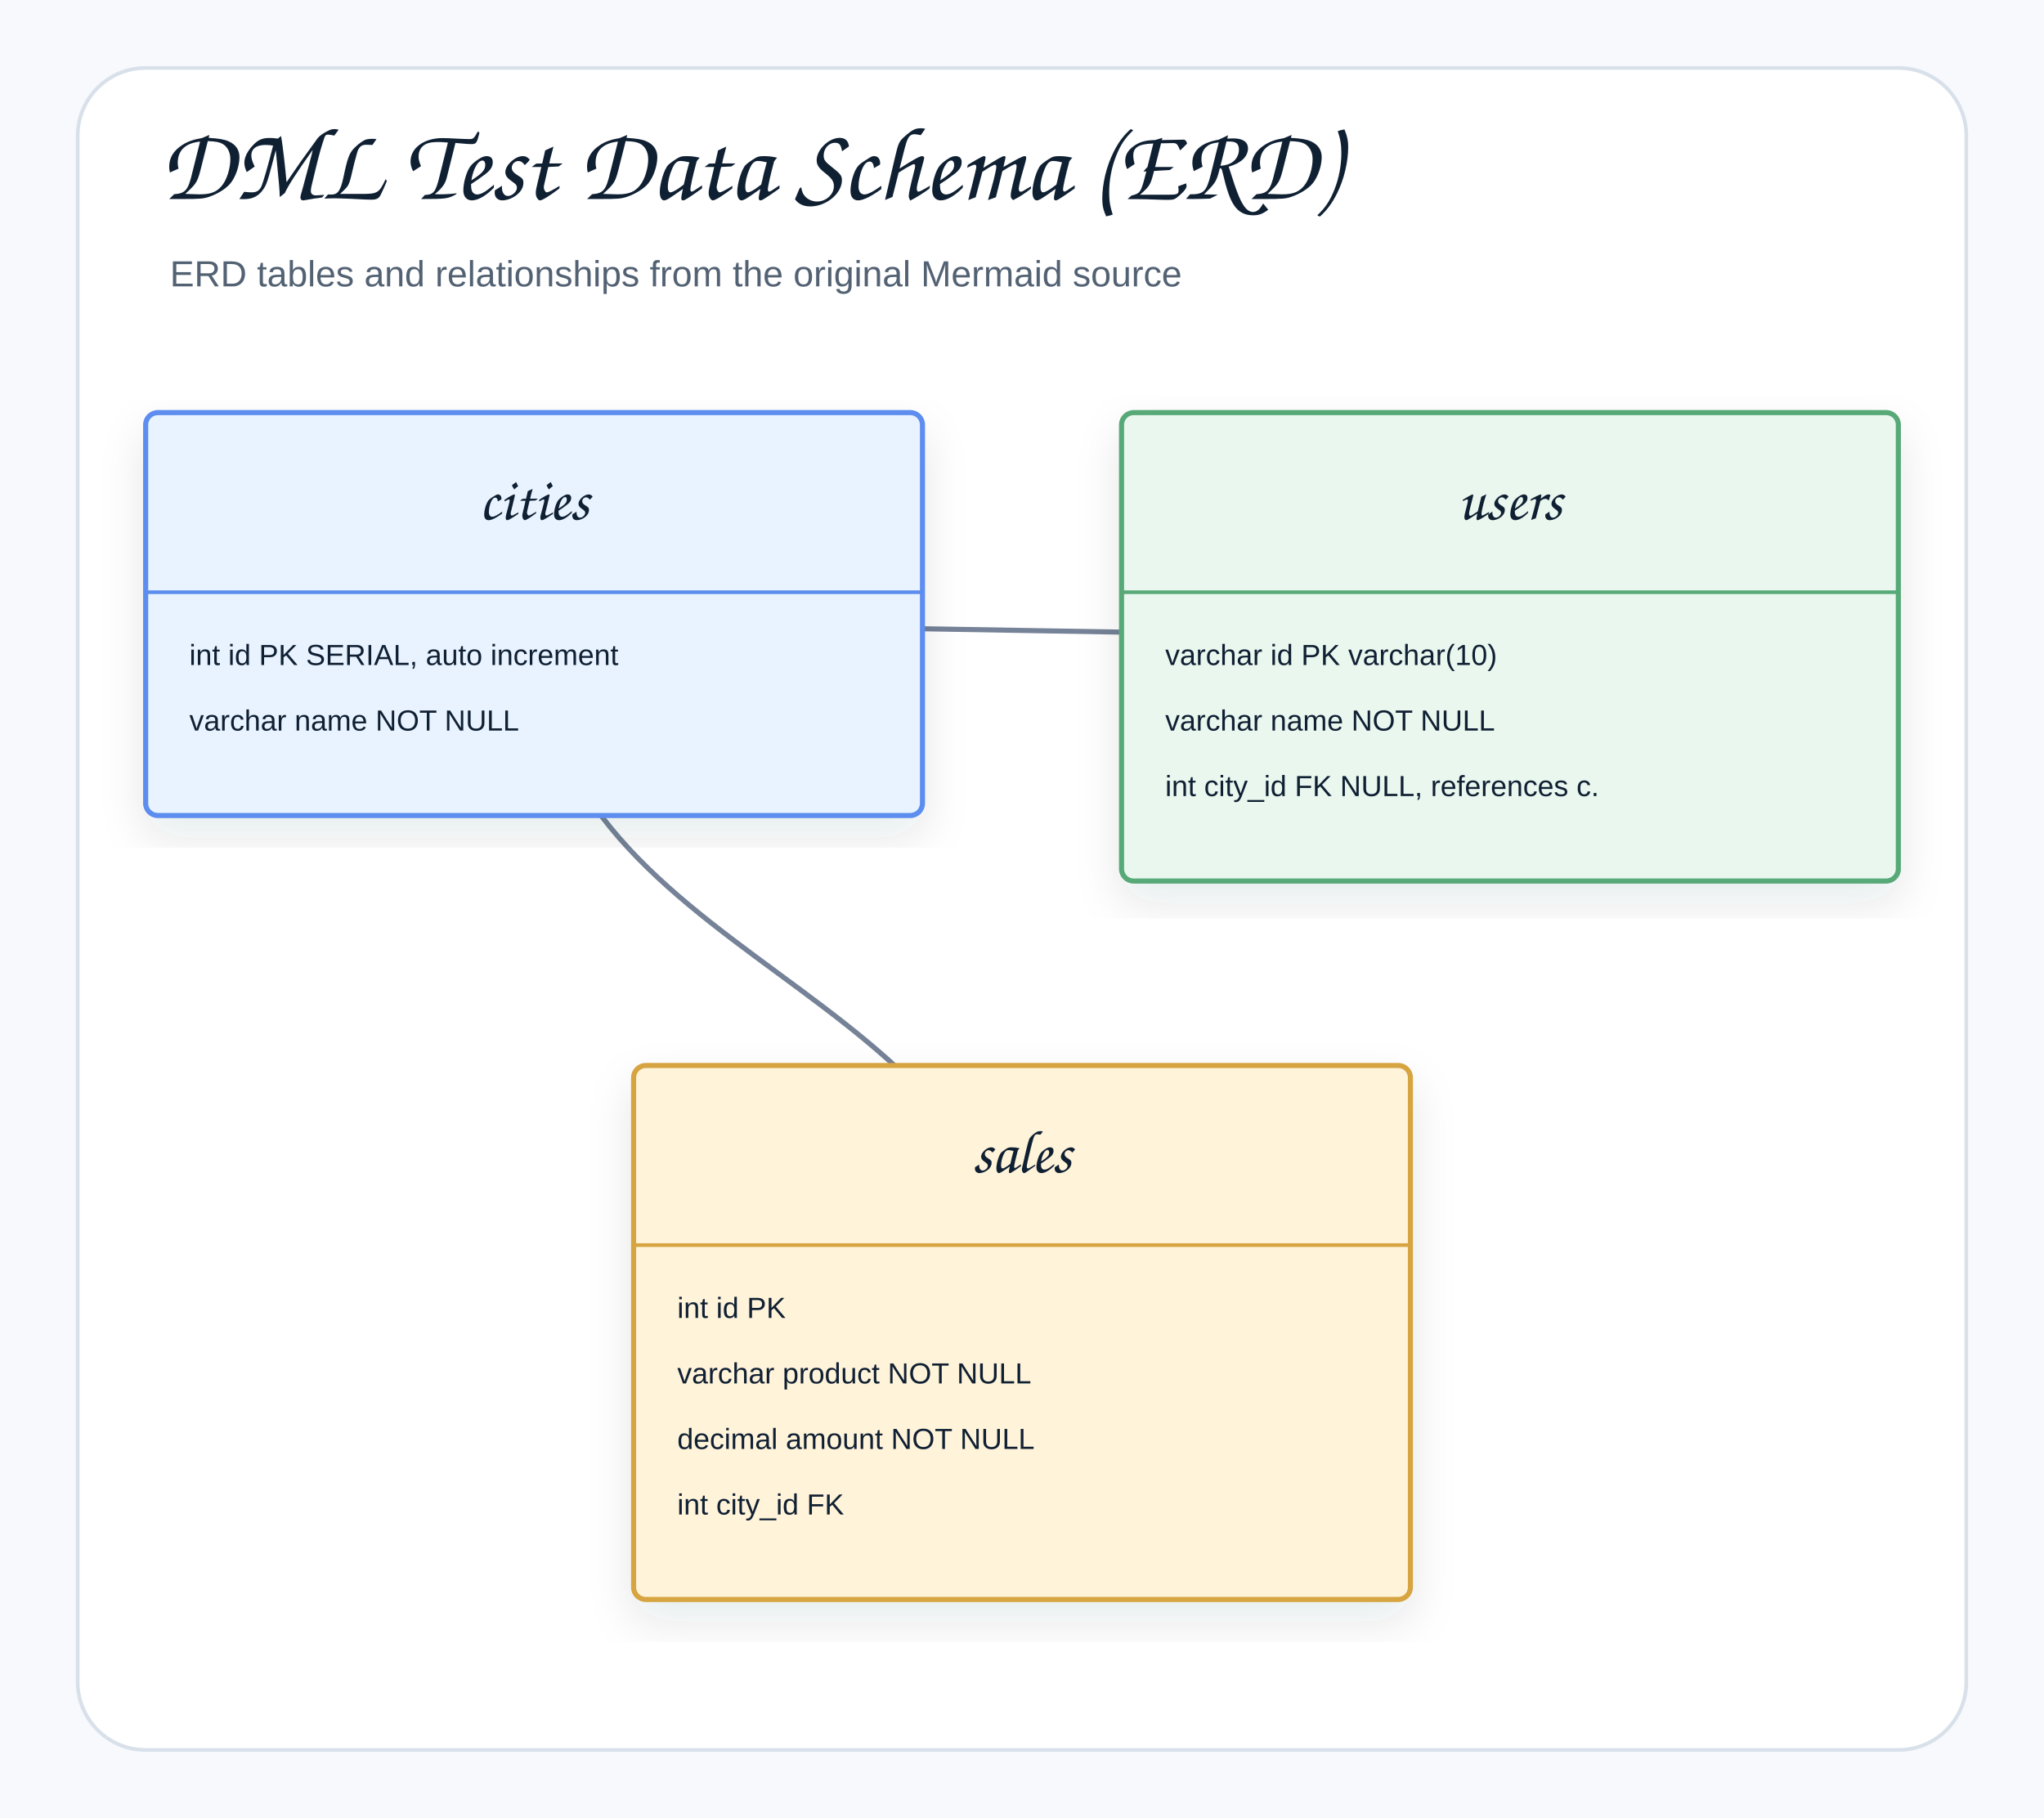
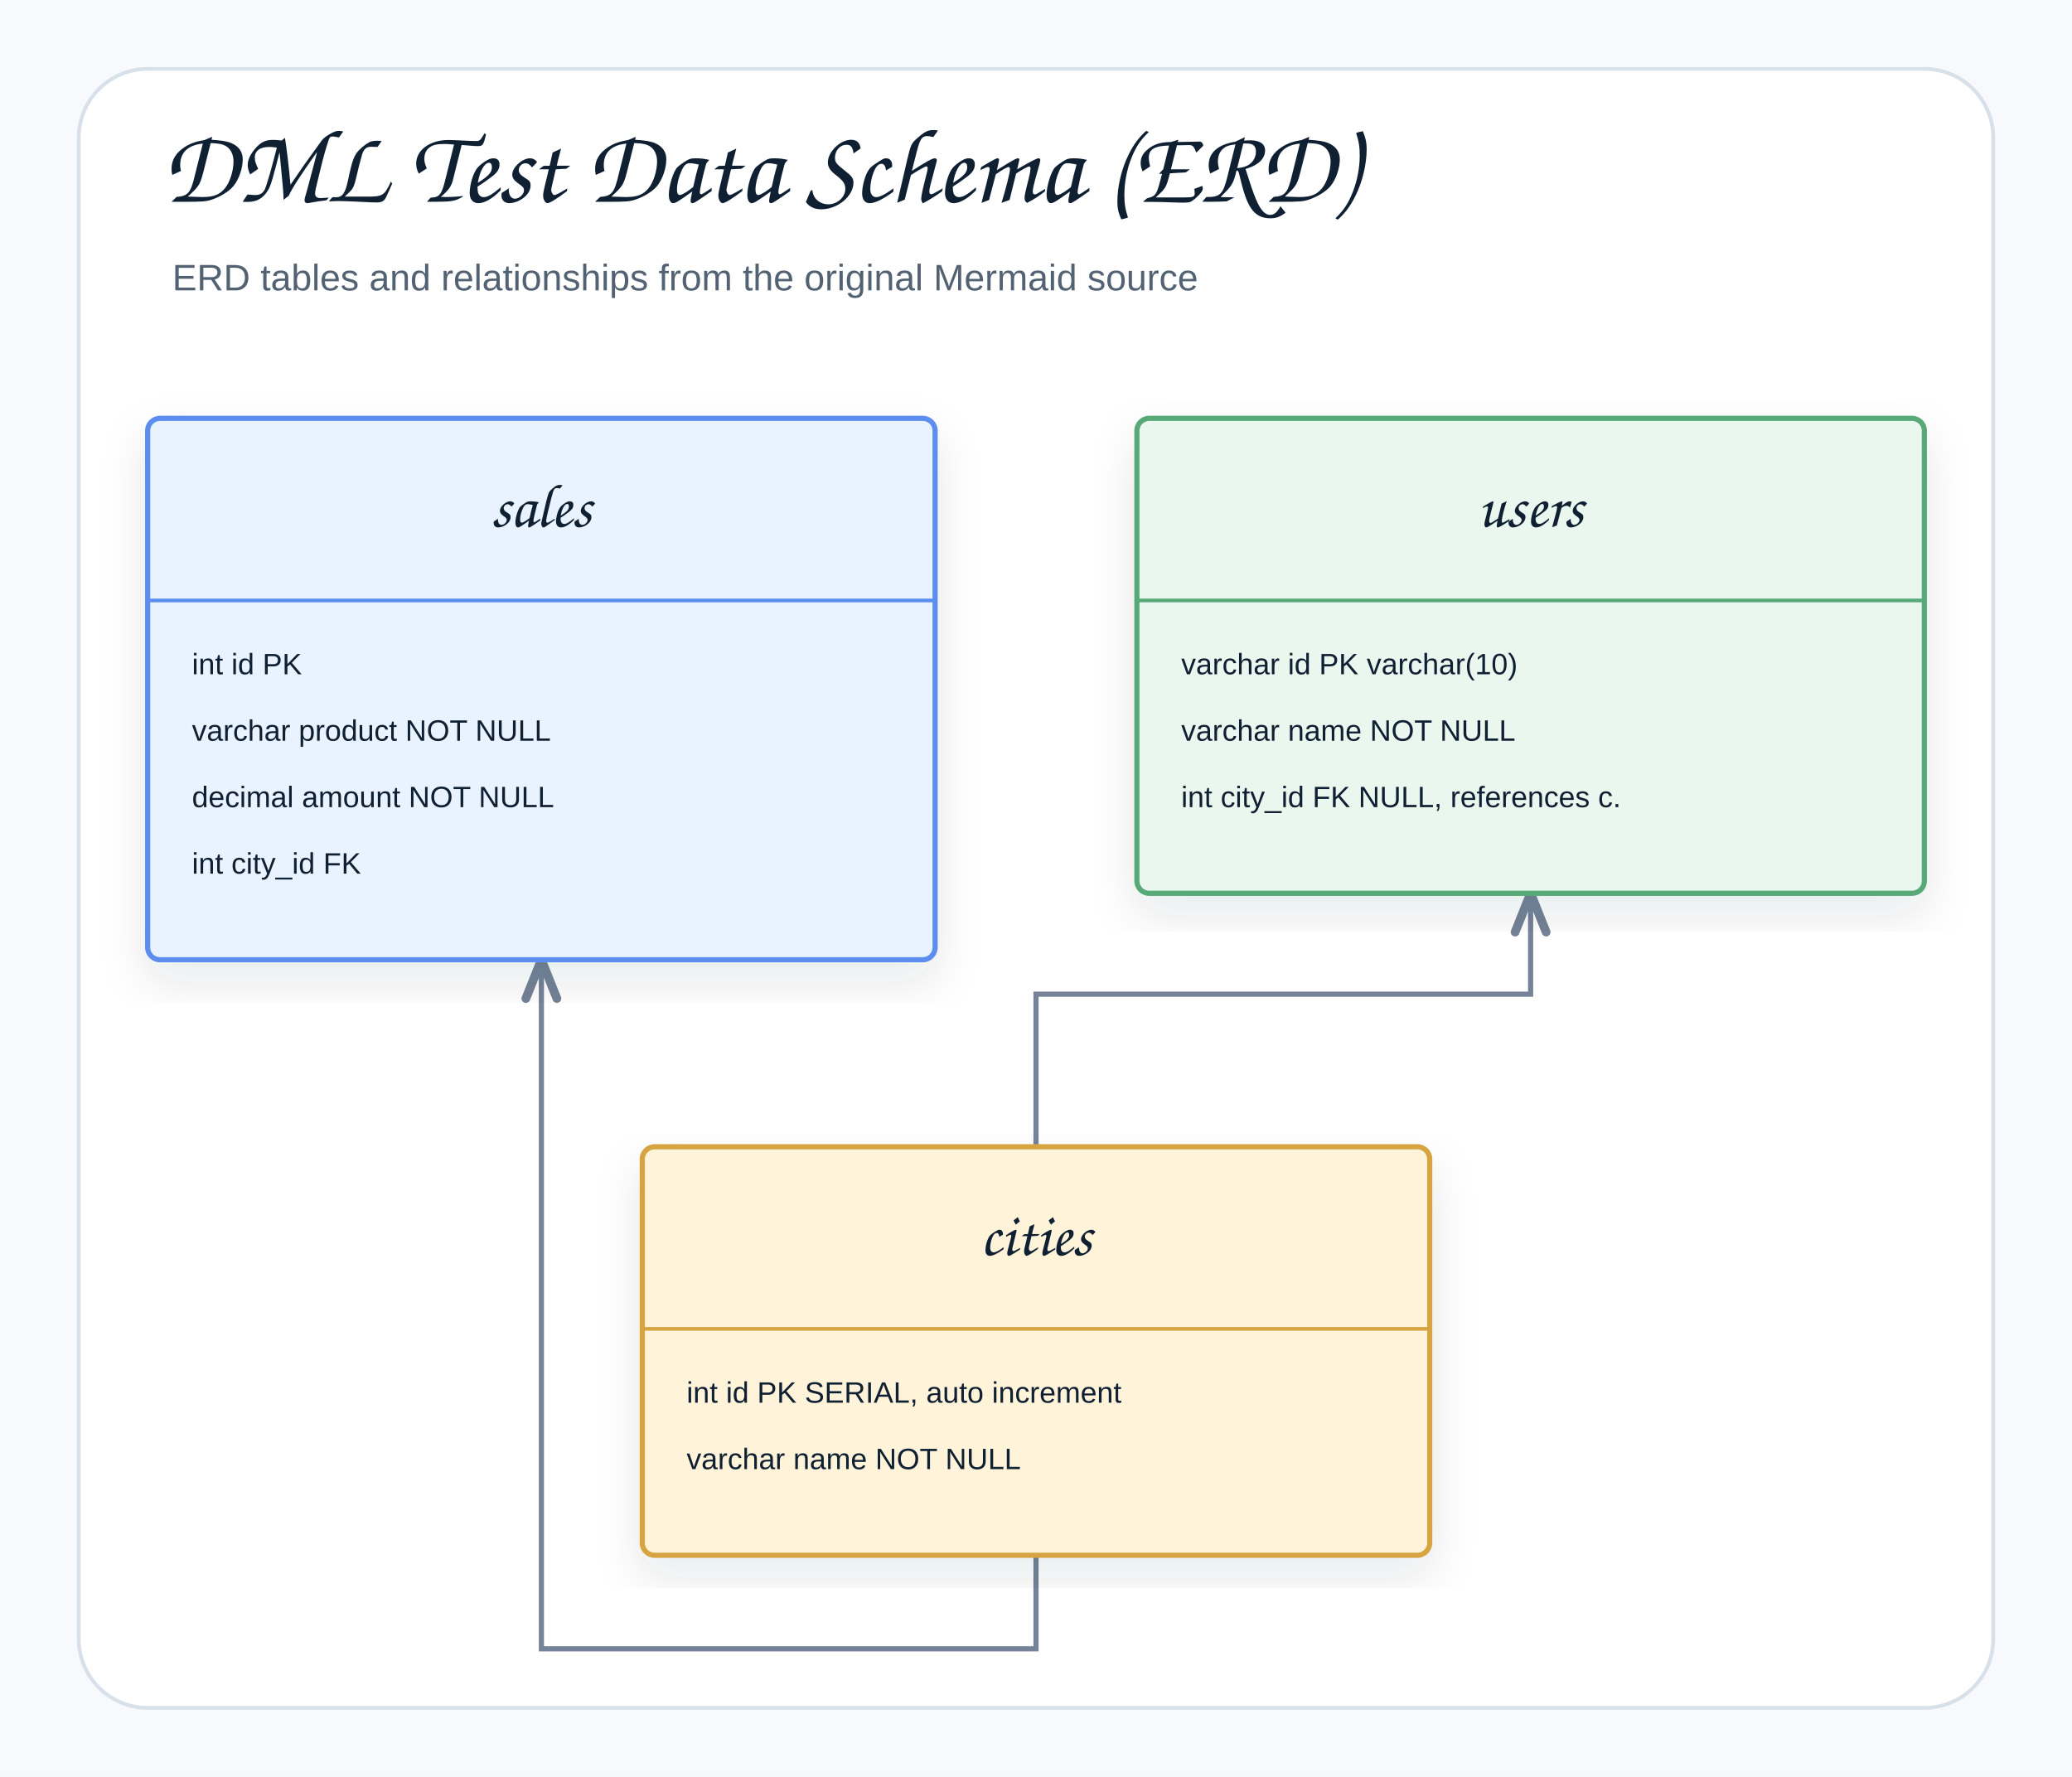
- <svg xmlns="http://www.w3.org/2000/svg" width="842" height="749" viewBox="0 0 842 749" role="img" aria-label="DML Test Data Schema (ERD)">
+ <svg xmlns="http://www.w3.org/2000/svg" width="842" height="722" viewBox="0 0 842 722" role="img" aria-label="DML Test Data Schema (ERD)">
  <defs>
    <filter id="shadow" x="-8%" y="-8%" width="116%" height="116%">
      <feDropShadow dx="0" dy="8" stdDeviation="9" flood-color="#1f2937" flood-opacity="0.10" />
    </filter>
-     <marker id="openArrow" markerWidth="12" markerHeight="10" refX="10" refY="5" orient="auto" markerUnits="strokeWidth">
-       <path d="M 1 1 L 10 5 L 1 9" fill="none" stroke="#758297" stroke-width="1.8" stroke-linecap="round" stroke-linejoin="round" />
+     <marker id="openArrow" markerWidth="10" markerHeight="8" refX="8.5" refY="4" orient="auto" markerUnits="strokeWidth">
+       <path d="M 1 1 L 8.5 4 L 1 7" fill="none" stroke="#758297" stroke-width="1.7" stroke-linecap="round" stroke-linejoin="round" />
    </marker>
-     <marker id="inherit" markerWidth="14" markerHeight="12" refX="12" refY="6" orient="auto" markerUnits="strokeWidth">
-       <path d="M 0 1 L 12 6 L 0 11 Z" fill="#ffffff" stroke="#758297" stroke-width="1.8" />
+     <marker id="inherit" markerWidth="11" markerHeight="10" refX="9.5" refY="5" orient="auto" markerUnits="strokeWidth">
+       <path d="M 0.5 1 L 9.5 5 L 0.5 9 Z" fill="#ffffff" stroke="#758297" stroke-width="1.7" />
    </marker>
    <style>
    .canvas{fill:#f7f9fc}.frame{fill:#fff;stroke:#d8e0ea;stroke-width:1.5}
    .title{font-family:"Architects Daughter","Comic Sans MS","Comic Sans",cursive;font-size:43px;font-weight:400;fill:#102033}
    .subtitle{font-family:"Comic Sans MS","Comic Sans","Comic Neue",Arial,sans-serif;font-size:15px;font-weight:400;fill:#536273}
    .label{font-family:"Architects Daughter","Comic Sans MS","Comic Sans",cursive;font-size:25px;font-weight:400;fill:#102033}
    .smallLabel{font-family:"Architects Daughter","Comic Sans MS","Comic Sans",cursive;font-size:21px;font-weight:400;fill:#102033}
    .mono{font-family:"Comic Sans MS","Comic Sans","Comic Neue",Arial,sans-serif;font-size:12px;font-weight:400;fill:#102033}
    .small{font-family:"Comic Sans MS","Comic Sans","Comic Neue",Arial,sans-serif;font-size:12px;font-weight:400;fill:#536273}
    .strong{font-family:"Comic Sans MS","Comic Sans","Comic Neue",Arial,sans-serif;font-size:13px;font-weight:400;fill:#102033}
    .card{stroke-width:2.1;filter:url(#shadow)}.compartment{stroke-width:1.5;fill:none}
    .line{stroke:#758297;stroke-width:2.1;fill:none;marker-end:url(#openArrow)}
    .plainLine{stroke:#758297;stroke-width:2.1;fill:none}
    .dashed{stroke:#758297;stroke-width:2.1;stroke-dasharray:7 6;fill:none;marker-end:url(#openArrow)}
    .inheritLine{stroke:#758297;stroke-width:2.2;fill:none;marker-end:url(#inherit)}
    .implLine{stroke:#758297;stroke-width:2.2;stroke-dasharray:8 7;fill:none;marker-end:url(#inherit)}
  </style>
  </defs>
-   <rect class="canvas" width="842" height="749" />
-   <rect class="frame" x="32" y="28" width="778" height="693" rx="28" />
+   <rect class="canvas" width="842" height="722" />
+   <rect class="frame" x="32" y="28" width="778" height="666" rx="28" />
  <text class="title" x="66" y="82">DML Test Data Schema (ERD)</text>
  <text class="subtitle" x="70" y="118">ERD tables and relationships from the original Mermaid source</text>
-   <path class="line" d="M220 253 C220 401 421 401 421 549" />
-   <path class="line" d="M220 253 C220 259.75 622 259.75 622 266.5" />
+   <path class="line" d="M421 466 L421 670 L220 670 L220 390" />
+   <path class="line" d="M421 466 L421 404 L622 404 L622 363" />
  <g transform="translate(60,170)">
-     <rect class="card" x="0" y="0" width="320" height="166" rx="5" fill="#E8F3FF" stroke="#5B8DEF" />
+     <rect class="card" x="0" y="0" width="320" height="220" rx="5" fill="#E8F3FF" stroke="#5B8DEF" />
    <line class="compartment" x1="0" y1="74" x2="320" y2="74" stroke="#5B8DEF" />
-     <text class="label" x="160" y="44" text-anchor="middle">cities</text>
-     <text class="mono" x="18" y="104">int id PK SERIAL, auto increment</text>
-     <text class="mono" x="18" y="131">varchar name NOT NULL</text>
+     <text class="label" x="160" y="44" text-anchor="middle">sales</text>
+     <text class="mono" x="18" y="104">int id PK</text>
+     <text class="mono" x="18" y="131">varchar product NOT NULL</text>
+     <text class="mono" x="18" y="158">decimal amount NOT NULL</text>
+     <text class="mono" x="18" y="185">int city_id FK</text>
  </g>
  <g transform="translate(462,170)">
    <rect class="card" x="0" y="0" width="320" height="193" rx="5" fill="#EAF7EF" stroke="#58A978" />
    <line class="compartment" x1="0" y1="74" x2="320" y2="74" stroke="#58A978" />
    <text class="label" x="160" y="44" text-anchor="middle">users</text>
    <text class="mono" x="18" y="104">varchar id PK varchar(10)</text>
    <text class="mono" x="18" y="131">varchar name NOT NULL</text>
    <text class="mono" x="18" y="158">int city_id FK NULL, references c.</text>
  </g>
-   <g transform="translate(261,439)">
-     <rect class="card" x="0" y="0" width="320" height="220" rx="5" fill="#FFF3D9" stroke="#D6A441" />
+   <g transform="translate(261,466)">
+     <rect class="card" x="0" y="0" width="320" height="166" rx="5" fill="#FFF3D9" stroke="#D6A441" />
    <line class="compartment" x1="0" y1="74" x2="320" y2="74" stroke="#D6A441" />
-     <text class="label" x="160" y="44" text-anchor="middle">sales</text>
-     <text class="mono" x="18" y="104">int id PK</text>
-     <text class="mono" x="18" y="131">varchar product NOT NULL</text>
-     <text class="mono" x="18" y="158">decimal amount NOT NULL</text>
-     <text class="mono" x="18" y="185">int city_id FK</text>
+     <text class="label" x="160" y="44" text-anchor="middle">cities</text>
+     <text class="mono" x="18" y="104">int id PK SERIAL, auto increment</text>
+     <text class="mono" x="18" y="131">varchar name NOT NULL</text>
  </g>
</svg>
